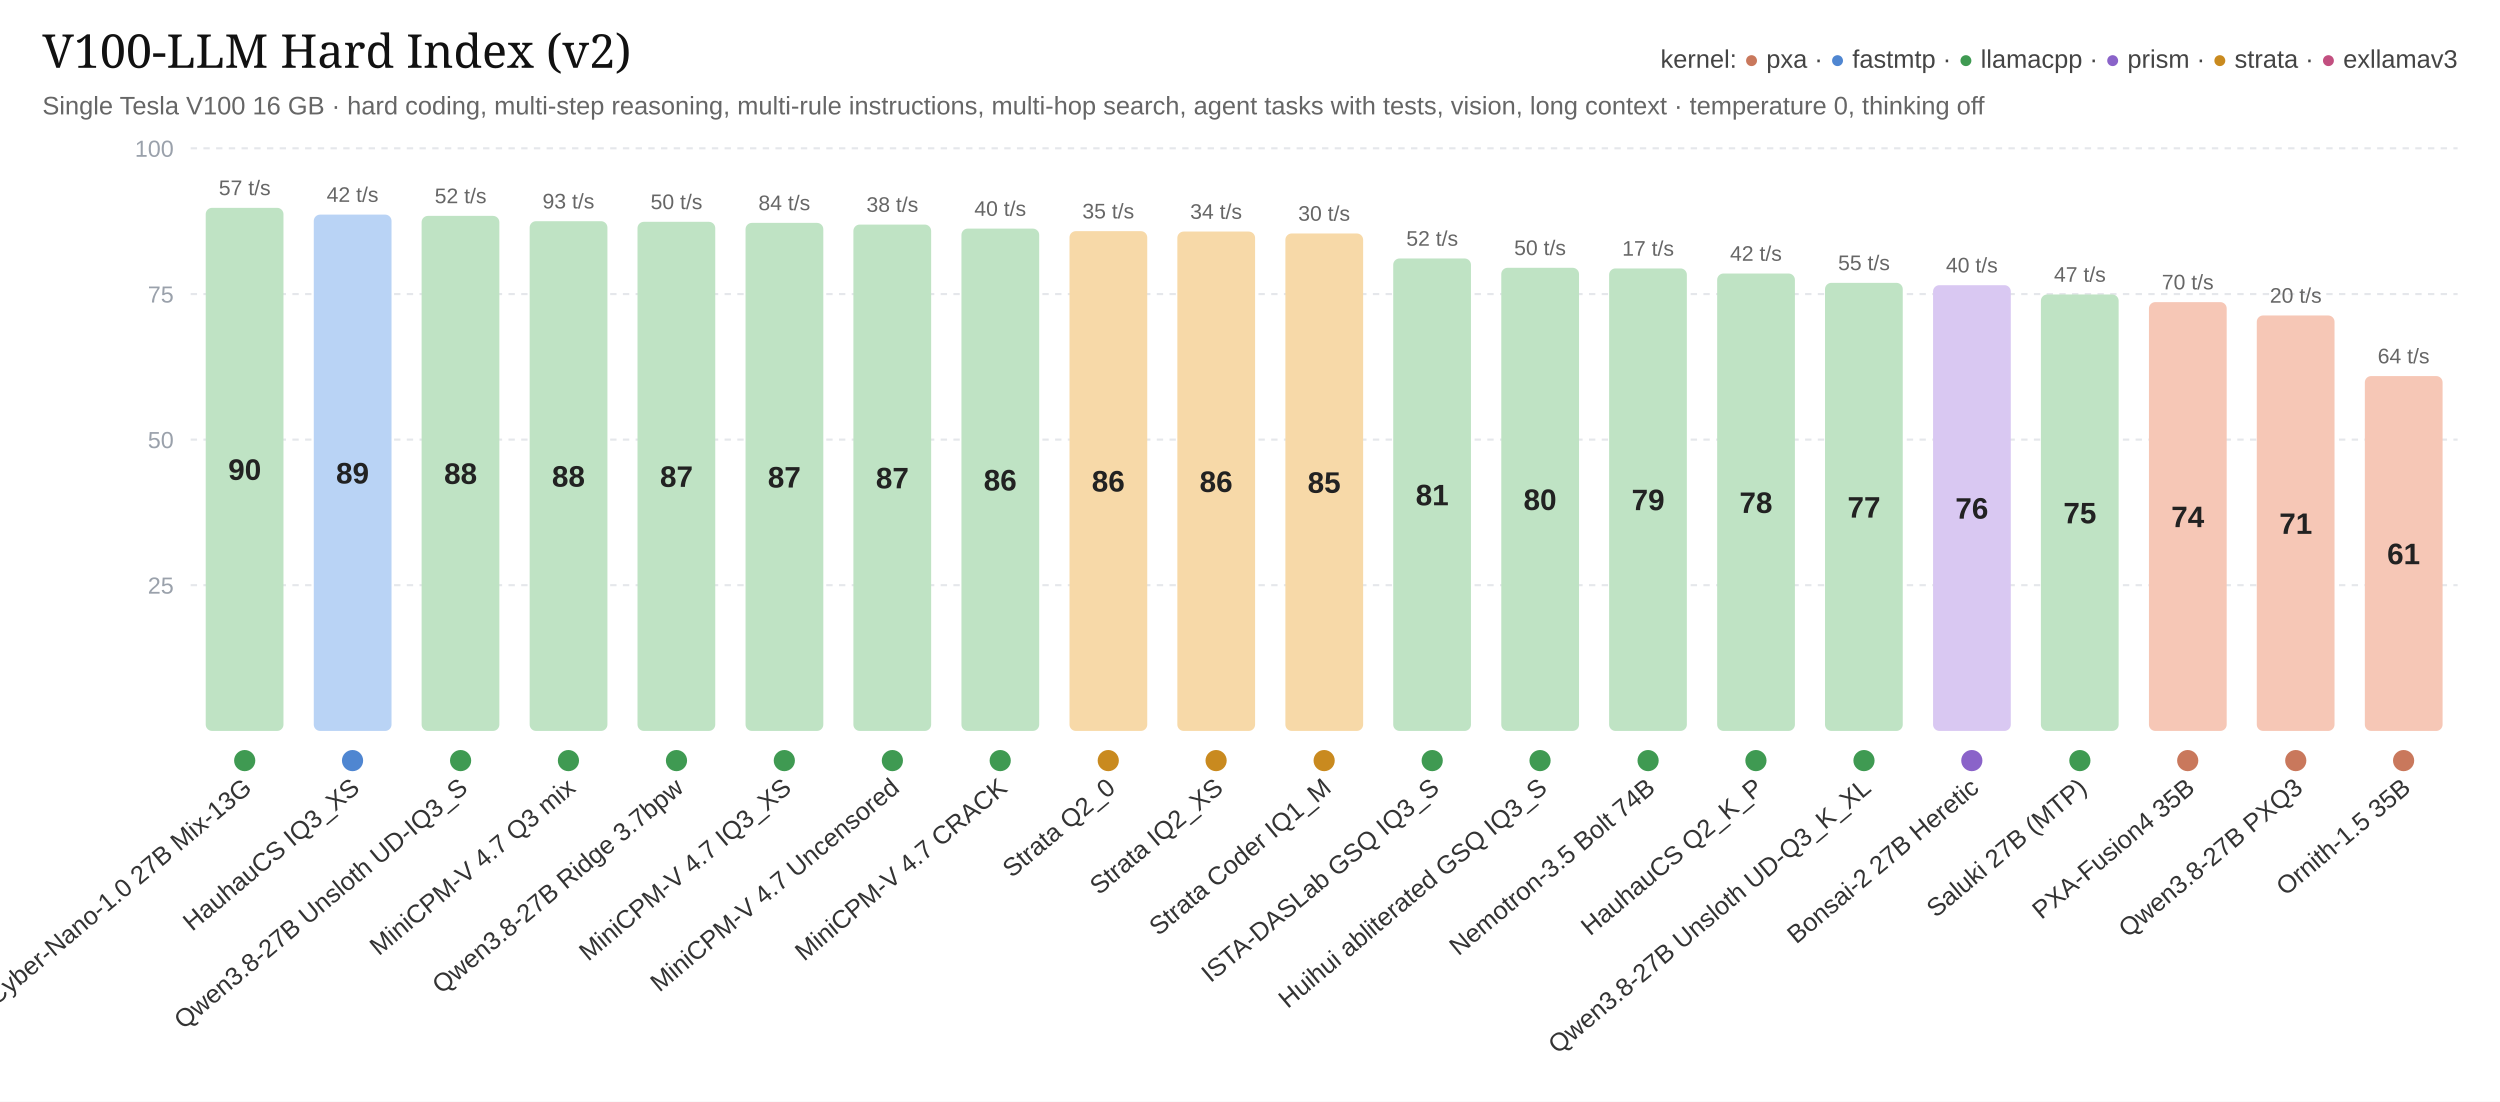
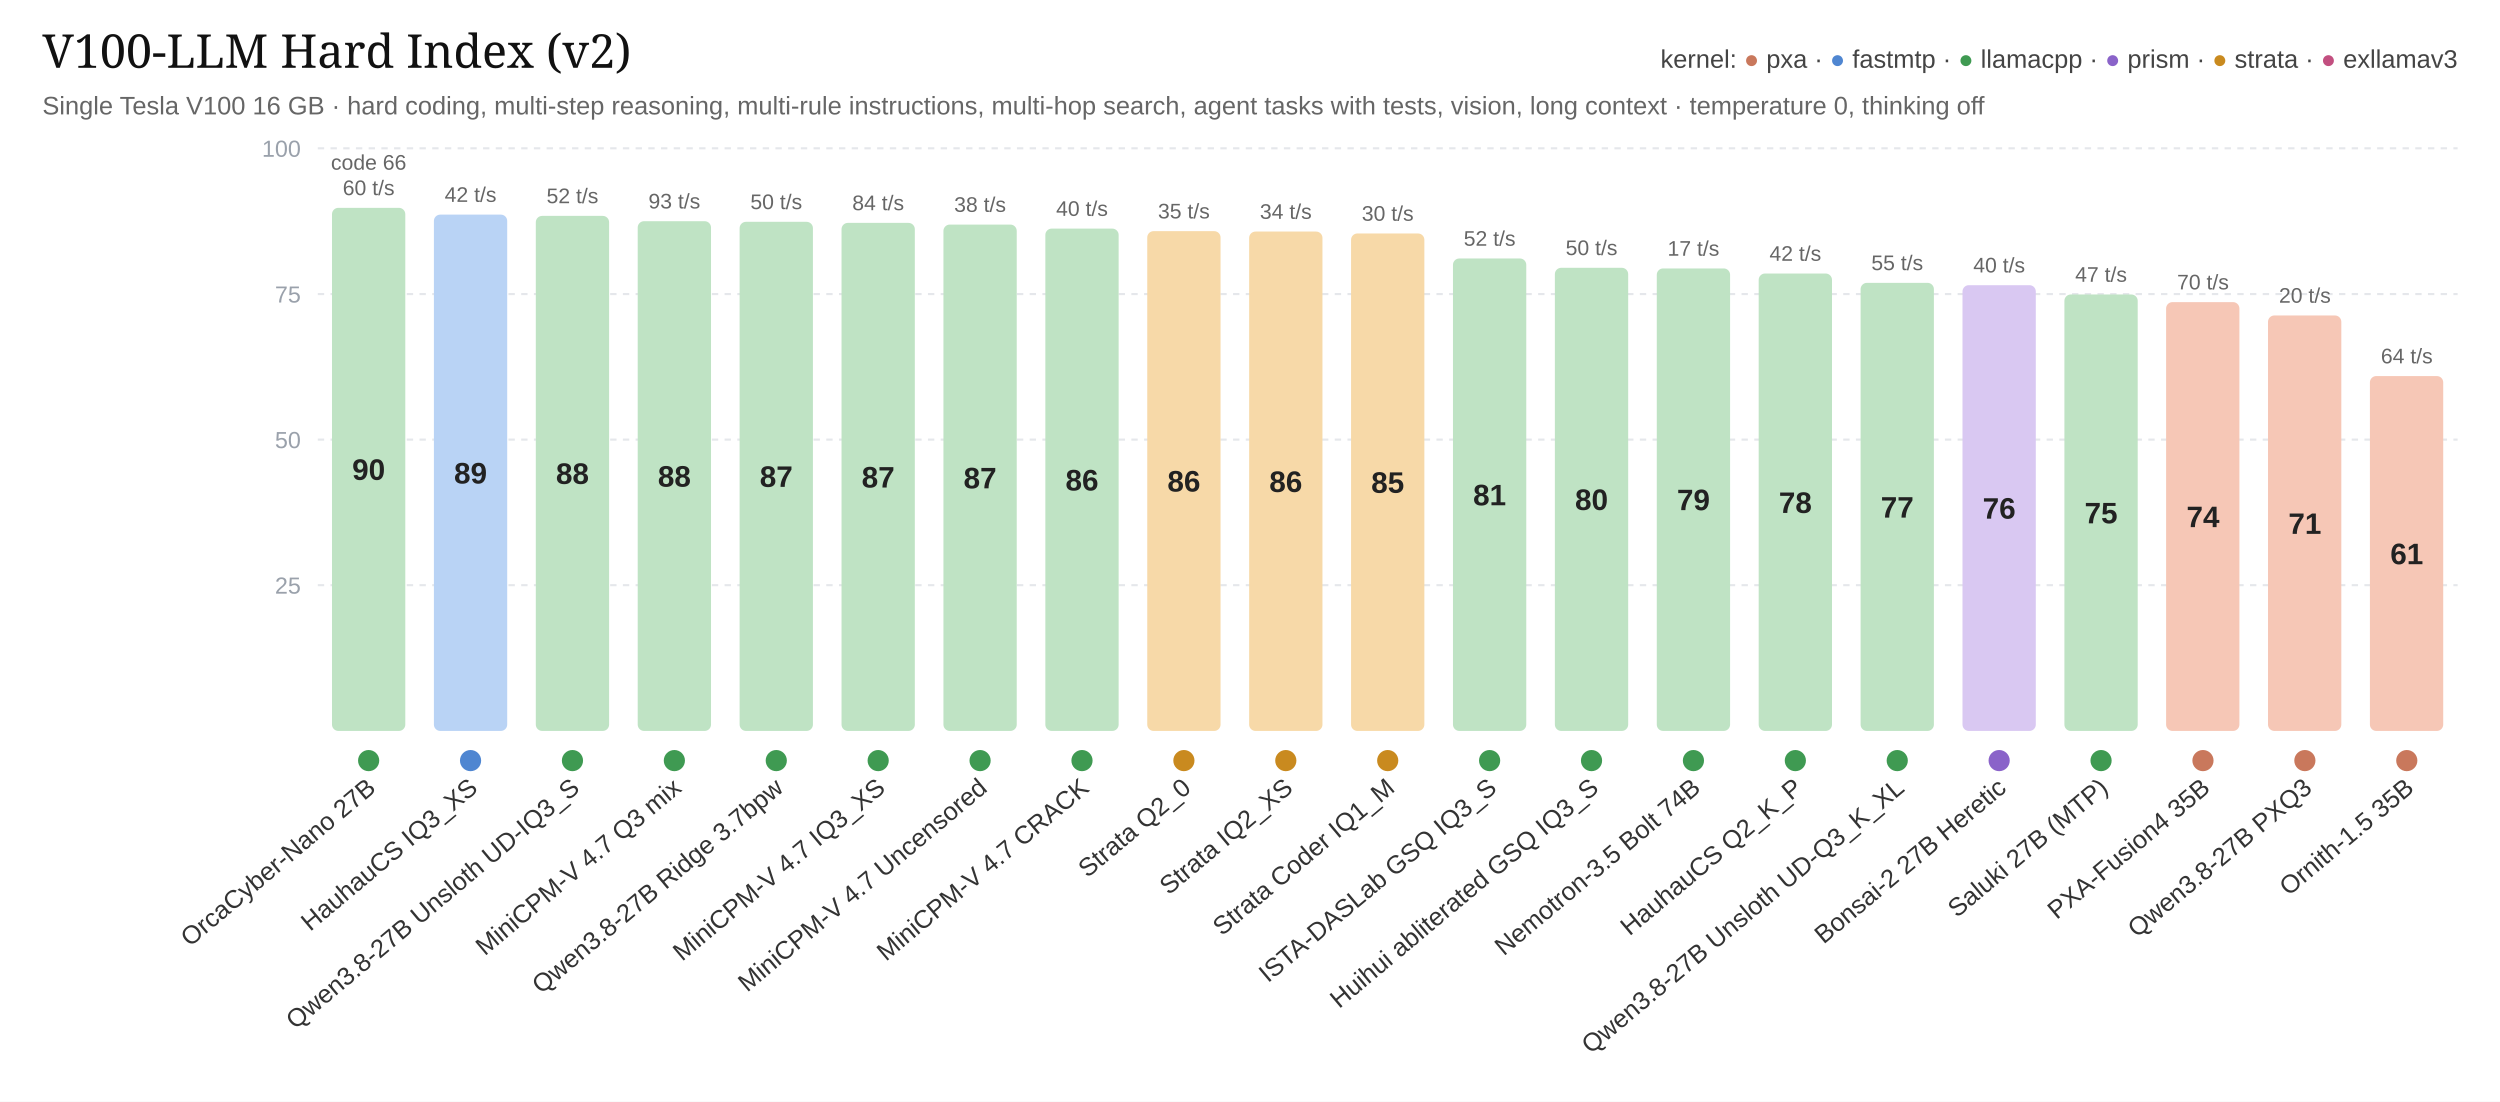
<svg xmlns="http://www.w3.org/2000/svg" viewBox="0 0 1180 520" font-family="Segoe UI, Arial, sans-serif">
  <rect width="1180" height="520" fill="#ffffff" />
  <text x="20" y="32" font-size="22" font-family="Georgia, serif" fill="#111">V100-LLM Hard Index (v2)</text>
  <text x="20" y="54" font-size="12" fill="#666">Single Tesla V100 16 GB · hard coding, multi-step reasoning, multi-rule instructions, multi-hop search, agent tasks with tests, vision, long context · temperature 0, thinking off</text>
-   <line x1="90" x2="1160" y1="276.2" y2="276.2" stroke="#e5e7eb" stroke-dasharray="3 3" />
-   <text x="82" y="280.2" font-size="11" fill="#9aa1ab" text-anchor="end">25</text>
-   <line x1="90" x2="1160" y1="207.5" y2="207.5" stroke="#e5e7eb" stroke-dasharray="3 3" />
-   <text x="82" y="211.5" font-size="11" fill="#9aa1ab" text-anchor="end">50</text>
-   <line x1="90" x2="1160" y1="138.8" y2="138.8" stroke="#e5e7eb" stroke-dasharray="3 3" />
-   <text x="82" y="142.8" font-size="11" fill="#9aa1ab" text-anchor="end">75</text>
-   <line x1="90" x2="1160" y1="70.0" y2="70.0" stroke="#e5e7eb" stroke-dasharray="3 3" />
-   <text x="82" y="74.0" font-size="11" fill="#9aa1ab" text-anchor="end">100</text>
-   <rect x="97.1" y="98.1" width="36.7" height="246.9" rx="3" fill="#bfe3c4" />
-   <text x="115.5" y="226.5" font-size="14" font-weight="600" fill="#222" text-anchor="middle">90</text>
-   <text x="115.5" y="92.1" font-size="10" fill="#666" text-anchor="middle">57 t/s</text>
-   <circle cx="115.5" cy="359" r="5" fill="#3f9a52" />
-   <text transform="translate(119.5,373) rotate(-40)" font-size="12" fill="#333" text-anchor="end">OrcaCyber-Nano-1.0 27B Mix-13G</text>
-   <rect x="148.1" y="101.3" width="36.7" height="243.7" rx="3" fill="#b9d3f5" />
-   <text x="166.4" y="228.2" font-size="14" font-weight="600" fill="#222" text-anchor="middle">89</text>
-   <text x="166.4" y="95.3" font-size="10" fill="#666" text-anchor="middle">42 t/s</text>
-   <circle cx="166.4" cy="359" r="5" fill="#4f86d1" />
-   <text transform="translate(170.4,373) rotate(-40)" font-size="12" fill="#333" text-anchor="end">HauhauCS IQ3_XS</text>
-   <rect x="199.0" y="101.9" width="36.7" height="243.1" rx="3" fill="#bfe3c4" />
-   <text x="217.4" y="228.4" font-size="14" font-weight="600" fill="#222" text-anchor="middle">88</text>
-   <text x="217.4" y="95.9" font-size="10" fill="#666" text-anchor="middle">52 t/s</text>
-   <circle cx="217.4" cy="359" r="5" fill="#3f9a52" />
-   <text transform="translate(221.4,373) rotate(-40)" font-size="12" fill="#333" text-anchor="end">Qwen3.8-27B Unsloth UD-IQ3_S</text>
-   <rect x="250.0" y="104.4" width="36.7" height="240.6" rx="3" fill="#bfe3c4" />
-   <text x="268.3" y="229.7" font-size="14" font-weight="600" fill="#222" text-anchor="middle">88</text>
-   <text x="268.3" y="98.4" font-size="10" fill="#666" text-anchor="middle">93 t/s</text>
-   <circle cx="268.3" cy="359" r="5" fill="#3f9a52" />
-   <text transform="translate(272.3,373) rotate(-40)" font-size="12" fill="#333" text-anchor="end">MiniCPM-V 4.7 Q3 mix</text>
-   <rect x="300.9" y="104.7" width="36.7" height="240.3" rx="3" fill="#bfe3c4" />
-   <text x="319.3" y="229.8" font-size="14" font-weight="600" fill="#222" text-anchor="middle">87</text>
-   <text x="319.3" y="98.7" font-size="10" fill="#666" text-anchor="middle">50 t/s</text>
-   <circle cx="319.3" cy="359" r="5" fill="#3f9a52" />
-   <text transform="translate(323.3,373) rotate(-40)" font-size="12" fill="#333" text-anchor="end">Qwen3.8-27B Ridge 3.7bpw</text>
-   <rect x="351.9" y="105.2" width="36.7" height="239.8" rx="3" fill="#bfe3c4" />
-   <text x="370.2" y="230.1" font-size="14" font-weight="600" fill="#222" text-anchor="middle">87</text>
-   <text x="370.2" y="99.2" font-size="10" fill="#666" text-anchor="middle">84 t/s</text>
-   <circle cx="370.2" cy="359" r="5" fill="#3f9a52" />
-   <text transform="translate(374.2,373) rotate(-40)" font-size="12" fill="#333" text-anchor="end">MiniCPM-V 4.7 IQ3_XS</text>
-   <rect x="402.8" y="106.0" width="36.7" height="239.0" rx="3" fill="#bfe3c4" />
-   <text x="421.2" y="230.5" font-size="14" font-weight="600" fill="#222" text-anchor="middle">87</text>
-   <text x="421.2" y="100.0" font-size="10" fill="#666" text-anchor="middle">38 t/s</text>
-   <circle cx="421.2" cy="359" r="5" fill="#3f9a52" />
-   <text transform="translate(425.2,373) rotate(-40)" font-size="12" fill="#333" text-anchor="end">MiniCPM-V 4.7 Uncensored</text>
-   <rect x="453.8" y="107.9" width="36.7" height="237.1" rx="3" fill="#bfe3c4" />
-   <text x="472.1" y="231.5" font-size="14" font-weight="600" fill="#222" text-anchor="middle">86</text>
-   <text x="472.1" y="101.9" font-size="10" fill="#666" text-anchor="middle">40 t/s</text>
-   <circle cx="472.1" cy="359" r="5" fill="#3f9a52" />
-   <text transform="translate(476.1,373) rotate(-40)" font-size="12" fill="#333" text-anchor="end">MiniCPM-V 4.7 CRACK</text>
-   <rect x="504.8" y="109.1" width="36.7" height="235.9" rx="3" fill="#f7d9a8" />
-   <text x="523.1" y="232.0" font-size="14" font-weight="600" fill="#222" text-anchor="middle">86</text>
-   <text x="523.1" y="103.1" font-size="10" fill="#666" text-anchor="middle">35 t/s</text>
-   <circle cx="523.1" cy="359" r="5" fill="#c98a1f" />
-   <text transform="translate(527.1,373) rotate(-40)" font-size="12" fill="#333" text-anchor="end">Strata Q2_0</text>
-   <rect x="555.7" y="109.3" width="36.7" height="235.7" rx="3" fill="#f7d9a8" />
-   <text x="574.0" y="232.2" font-size="14" font-weight="600" fill="#222" text-anchor="middle">86</text>
-   <text x="574.0" y="103.3" font-size="10" fill="#666" text-anchor="middle">34 t/s</text>
-   <circle cx="574.0" cy="359" r="5" fill="#c98a1f" />
-   <text transform="translate(578.0,373) rotate(-40)" font-size="12" fill="#333" text-anchor="end">Strata IQ2_XS</text>
-   <rect x="606.7" y="110.2" width="36.7" height="234.8" rx="3" fill="#f7d9a8" />
-   <text x="625.0" y="232.6" font-size="14" font-weight="600" fill="#222" text-anchor="middle">85</text>
-   <text x="625.0" y="104.2" font-size="10" fill="#666" text-anchor="middle">30 t/s</text>
-   <circle cx="625.0" cy="359" r="5" fill="#c98a1f" />
-   <text transform="translate(629.0,373) rotate(-40)" font-size="12" fill="#333" text-anchor="end">Strata Coder IQ1_M</text>
-   <rect x="657.6" y="122.0" width="36.7" height="223.0" rx="3" fill="#bfe3c4" />
-   <text x="676.0" y="238.5" font-size="14" font-weight="600" fill="#222" text-anchor="middle">81</text>
-   <text x="676.0" y="116.0" font-size="10" fill="#666" text-anchor="middle">52 t/s</text>
-   <circle cx="676.0" cy="359" r="5" fill="#3f9a52" />
-   <text transform="translate(680.0,373) rotate(-40)" font-size="12" fill="#333" text-anchor="end">ISTA-DASLab GSQ IQ3_S</text>
-   <rect x="708.6" y="126.4" width="36.7" height="218.6" rx="3" fill="#bfe3c4" />
-   <text x="726.9" y="240.7" font-size="14" font-weight="600" fill="#222" text-anchor="middle">80</text>
-   <text x="726.9" y="120.4" font-size="10" fill="#666" text-anchor="middle">50 t/s</text>
-   <circle cx="726.9" cy="359" r="5" fill="#3f9a52" />
-   <text transform="translate(730.9,373) rotate(-40)" font-size="12" fill="#333" text-anchor="end">Huihui abliterated GSQ IQ3_S</text>
-   <rect x="759.5" y="126.7" width="36.7" height="218.3" rx="3" fill="#bfe3c4" />
-   <text x="777.9" y="240.8" font-size="14" font-weight="600" fill="#222" text-anchor="middle">79</text>
-   <text x="777.9" y="120.7" font-size="10" fill="#666" text-anchor="middle">17 t/s</text>
-   <circle cx="777.9" cy="359" r="5" fill="#3f9a52" />
-   <text transform="translate(781.9,373) rotate(-40)" font-size="12" fill="#333" text-anchor="end">Nemotron-3.5 Bolt 74B</text>
-   <rect x="810.5" y="129.1" width="36.7" height="215.9" rx="3" fill="#bfe3c4" />
-   <text x="828.8" y="242.1" font-size="14" font-weight="600" fill="#222" text-anchor="middle">78</text>
-   <text x="828.8" y="123.1" font-size="10" fill="#666" text-anchor="middle">42 t/s</text>
-   <circle cx="828.8" cy="359" r="5" fill="#3f9a52" />
-   <text transform="translate(832.8,373) rotate(-40)" font-size="12" fill="#333" text-anchor="end">HauhauCS Q2_K_P</text>
-   <rect x="861.4" y="133.5" width="36.7" height="211.5" rx="3" fill="#bfe3c4" />
-   <text x="879.8" y="244.3" font-size="14" font-weight="600" fill="#222" text-anchor="middle">77</text>
-   <text x="879.8" y="127.5" font-size="10" fill="#666" text-anchor="middle">55 t/s</text>
-   <circle cx="879.8" cy="359" r="5" fill="#3f9a52" />
-   <text transform="translate(883.8,373) rotate(-40)" font-size="12" fill="#333" text-anchor="end">Qwen3.8-27B Unsloth UD-Q3_K_XL</text>
-   <rect x="912.4" y="134.6" width="36.7" height="210.4" rx="3" fill="#d9c8f2" />
-   <text x="930.7" y="244.8" font-size="14" font-weight="600" fill="#222" text-anchor="middle">76</text>
-   <text x="930.7" y="128.6" font-size="10" fill="#666" text-anchor="middle">40 t/s</text>
-   <circle cx="930.7" cy="359" r="5" fill="#8a63c9" />
-   <text transform="translate(934.7,373) rotate(-40)" font-size="12" fill="#333" text-anchor="end">Bonsai-2 27B Heretic</text>
-   <rect x="963.3" y="139.0" width="36.7" height="206.0" rx="3" fill="#bfe3c4" />
-   <text x="981.7" y="247.0" font-size="14" font-weight="600" fill="#222" text-anchor="middle">75</text>
-   <text x="981.7" y="133.0" font-size="10" fill="#666" text-anchor="middle">47 t/s</text>
-   <circle cx="981.7" cy="359" r="5" fill="#3f9a52" />
-   <text transform="translate(985.7,373) rotate(-40)" font-size="12" fill="#333" text-anchor="end">Saluki 27B (MTP)</text>
-   <rect x="1014.3" y="142.6" width="36.7" height="202.4" rx="3" fill="#f6c7b6" />
-   <text x="1032.6" y="248.8" font-size="14" font-weight="600" fill="#222" text-anchor="middle">74</text>
-   <text x="1032.6" y="136.6" font-size="10" fill="#666" text-anchor="middle">70 t/s</text>
-   <circle cx="1032.6" cy="359" r="5" fill="#c9785c" />
-   <text transform="translate(1036.6,373) rotate(-40)" font-size="12" fill="#333" text-anchor="end">PXA-Fusion4 35B</text>
-   <rect x="1065.2" y="148.9" width="36.7" height="196.1" rx="3" fill="#f6c7b6" />
-   <text x="1083.6" y="252.0" font-size="14" font-weight="600" fill="#222" text-anchor="middle">71</text>
-   <text x="1083.6" y="142.9" font-size="10" fill="#666" text-anchor="middle">20 t/s</text>
-   <circle cx="1083.6" cy="359" r="5" fill="#c9785c" />
-   <text transform="translate(1087.6,373) rotate(-40)" font-size="12" fill="#333" text-anchor="end">Qwen3.8-27B PXQ3</text>
-   <rect x="1116.2" y="177.5" width="36.7" height="167.5" rx="3" fill="#f6c7b6" />
-   <text x="1134.5" y="266.3" font-size="14" font-weight="600" fill="#222" text-anchor="middle">61</text>
-   <text x="1134.5" y="171.5" font-size="10" fill="#666" text-anchor="middle">64 t/s</text>
-   <circle cx="1134.5" cy="359" r="5" fill="#c9785c" />
-   <text transform="translate(1138.5,373) rotate(-40)" font-size="12" fill="#333" text-anchor="end">Ornith-1.5 35B</text>
+   <line x1="150" x2="1160" y1="276.2" y2="276.2" stroke="#e5e7eb" stroke-dasharray="3 3" />
+   <text x="142" y="280.2" font-size="11" fill="#9aa1ab" text-anchor="end">25</text>
+   <line x1="150" x2="1160" y1="207.5" y2="207.5" stroke="#e5e7eb" stroke-dasharray="3 3" />
+   <text x="142" y="211.5" font-size="11" fill="#9aa1ab" text-anchor="end">50</text>
+   <line x1="150" x2="1160" y1="138.8" y2="138.8" stroke="#e5e7eb" stroke-dasharray="3 3" />
+   <text x="142" y="142.8" font-size="11" fill="#9aa1ab" text-anchor="end">75</text>
+   <line x1="150" x2="1160" y1="70.0" y2="70.0" stroke="#e5e7eb" stroke-dasharray="3 3" />
+   <text x="142" y="74.0" font-size="11" fill="#9aa1ab" text-anchor="end">100</text>
+   <rect x="156.7" y="98.1" width="34.6" height="246.9" rx="3" fill="#bfe3c4" />
+   <text x="174.0" y="226.5" font-size="14" font-weight="600" fill="#222" text-anchor="middle">90</text>
+   <text x="174.0" y="92.1" font-size="10" fill="#666" text-anchor="middle">60 t/s</text>
+   <text x="174.0" y="80.1" font-size="10" fill="#666" text-anchor="middle">code 66</text>
+   <circle cx="174.0" cy="359" r="5" fill="#3f9a52" />
+   <text transform="translate(178.0,373) rotate(-40)" font-size="12" fill="#333" text-anchor="end">OrcaCyber-Nano 27B</text>
+   <rect x="204.8" y="101.3" width="34.6" height="243.7" rx="3" fill="#b9d3f5" />
+   <text x="222.1" y="228.2" font-size="14" font-weight="600" fill="#222" text-anchor="middle">89</text>
+   <text x="222.1" y="95.3" font-size="10" fill="#666" text-anchor="middle">42 t/s</text>
+   <circle cx="222.1" cy="359" r="5" fill="#4f86d1" />
+   <text transform="translate(226.1,373) rotate(-40)" font-size="12" fill="#333" text-anchor="end">HauhauCS IQ3_XS</text>
+   <rect x="252.9" y="101.9" width="34.6" height="243.1" rx="3" fill="#bfe3c4" />
+   <text x="270.2" y="228.4" font-size="14" font-weight="600" fill="#222" text-anchor="middle">88</text>
+   <text x="270.2" y="95.9" font-size="10" fill="#666" text-anchor="middle">52 t/s</text>
+   <circle cx="270.2" cy="359" r="5" fill="#3f9a52" />
+   <text transform="translate(274.2,373) rotate(-40)" font-size="12" fill="#333" text-anchor="end">Qwen3.8-27B Unsloth UD-IQ3_S</text>
+   <rect x="301.0" y="104.4" width="34.6" height="240.6" rx="3" fill="#bfe3c4" />
+   <text x="318.3" y="229.7" font-size="14" font-weight="600" fill="#222" text-anchor="middle">88</text>
+   <text x="318.3" y="98.4" font-size="10" fill="#666" text-anchor="middle">93 t/s</text>
+   <circle cx="318.3" cy="359" r="5" fill="#3f9a52" />
+   <text transform="translate(322.3,373) rotate(-40)" font-size="12" fill="#333" text-anchor="end">MiniCPM-V 4.7 Q3 mix</text>
+   <rect x="349.1" y="104.7" width="34.6" height="240.3" rx="3" fill="#bfe3c4" />
+   <text x="366.4" y="229.8" font-size="14" font-weight="600" fill="#222" text-anchor="middle">87</text>
+   <text x="366.4" y="98.7" font-size="10" fill="#666" text-anchor="middle">50 t/s</text>
+   <circle cx="366.4" cy="359" r="5" fill="#3f9a52" />
+   <text transform="translate(370.4,373) rotate(-40)" font-size="12" fill="#333" text-anchor="end">Qwen3.8-27B Ridge 3.7bpw</text>
+   <rect x="397.2" y="105.2" width="34.6" height="239.8" rx="3" fill="#bfe3c4" />
+   <text x="414.5" y="230.1" font-size="14" font-weight="600" fill="#222" text-anchor="middle">87</text>
+   <text x="414.5" y="99.2" font-size="10" fill="#666" text-anchor="middle">84 t/s</text>
+   <circle cx="414.5" cy="359" r="5" fill="#3f9a52" />
+   <text transform="translate(418.5,373) rotate(-40)" font-size="12" fill="#333" text-anchor="end">MiniCPM-V 4.7 IQ3_XS</text>
+   <rect x="445.3" y="106.0" width="34.6" height="239.0" rx="3" fill="#bfe3c4" />
+   <text x="462.6" y="230.5" font-size="14" font-weight="600" fill="#222" text-anchor="middle">87</text>
+   <text x="462.6" y="100.0" font-size="10" fill="#666" text-anchor="middle">38 t/s</text>
+   <circle cx="462.6" cy="359" r="5" fill="#3f9a52" />
+   <text transform="translate(466.6,373) rotate(-40)" font-size="12" fill="#333" text-anchor="end">MiniCPM-V 4.7 Uncensored</text>
+   <rect x="493.4" y="107.9" width="34.6" height="237.1" rx="3" fill="#bfe3c4" />
+   <text x="510.7" y="231.5" font-size="14" font-weight="600" fill="#222" text-anchor="middle">86</text>
+   <text x="510.7" y="101.9" font-size="10" fill="#666" text-anchor="middle">40 t/s</text>
+   <circle cx="510.7" cy="359" r="5" fill="#3f9a52" />
+   <text transform="translate(514.7,373) rotate(-40)" font-size="12" fill="#333" text-anchor="end">MiniCPM-V 4.7 CRACK</text>
+   <rect x="541.5" y="109.1" width="34.6" height="235.9" rx="3" fill="#f7d9a8" />
+   <text x="558.8" y="232.0" font-size="14" font-weight="600" fill="#222" text-anchor="middle">86</text>
+   <text x="558.8" y="103.1" font-size="10" fill="#666" text-anchor="middle">35 t/s</text>
+   <circle cx="558.8" cy="359" r="5" fill="#c98a1f" />
+   <text transform="translate(562.8,373) rotate(-40)" font-size="12" fill="#333" text-anchor="end">Strata Q2_0</text>
+   <rect x="589.6" y="109.3" width="34.6" height="235.7" rx="3" fill="#f7d9a8" />
+   <text x="606.9" y="232.2" font-size="14" font-weight="600" fill="#222" text-anchor="middle">86</text>
+   <text x="606.9" y="103.3" font-size="10" fill="#666" text-anchor="middle">34 t/s</text>
+   <circle cx="606.9" cy="359" r="5" fill="#c98a1f" />
+   <text transform="translate(610.9,373) rotate(-40)" font-size="12" fill="#333" text-anchor="end">Strata IQ2_XS</text>
+   <rect x="637.7" y="110.2" width="34.6" height="234.8" rx="3" fill="#f7d9a8" />
+   <text x="655.0" y="232.6" font-size="14" font-weight="600" fill="#222" text-anchor="middle">85</text>
+   <text x="655.0" y="104.2" font-size="10" fill="#666" text-anchor="middle">30 t/s</text>
+   <circle cx="655.0" cy="359" r="5" fill="#c98a1f" />
+   <text transform="translate(659.0,373) rotate(-40)" font-size="12" fill="#333" text-anchor="end">Strata Coder IQ1_M</text>
+   <rect x="685.8" y="122.0" width="34.6" height="223.0" rx="3" fill="#bfe3c4" />
+   <text x="703.1" y="238.5" font-size="14" font-weight="600" fill="#222" text-anchor="middle">81</text>
+   <text x="703.1" y="116.0" font-size="10" fill="#666" text-anchor="middle">52 t/s</text>
+   <circle cx="703.1" cy="359" r="5" fill="#3f9a52" />
+   <text transform="translate(707.1,373) rotate(-40)" font-size="12" fill="#333" text-anchor="end">ISTA-DASLab GSQ IQ3_S</text>
+   <rect x="733.9" y="126.4" width="34.6" height="218.6" rx="3" fill="#bfe3c4" />
+   <text x="751.2" y="240.7" font-size="14" font-weight="600" fill="#222" text-anchor="middle">80</text>
+   <text x="751.2" y="120.4" font-size="10" fill="#666" text-anchor="middle">50 t/s</text>
+   <circle cx="751.2" cy="359" r="5" fill="#3f9a52" />
+   <text transform="translate(755.2,373) rotate(-40)" font-size="12" fill="#333" text-anchor="end">Huihui abliterated GSQ IQ3_S</text>
+   <rect x="782.0" y="126.7" width="34.6" height="218.3" rx="3" fill="#bfe3c4" />
+   <text x="799.3" y="240.8" font-size="14" font-weight="600" fill="#222" text-anchor="middle">79</text>
+   <text x="799.3" y="120.7" font-size="10" fill="#666" text-anchor="middle">17 t/s</text>
+   <circle cx="799.3" cy="359" r="5" fill="#3f9a52" />
+   <text transform="translate(803.3,373) rotate(-40)" font-size="12" fill="#333" text-anchor="end">Nemotron-3.5 Bolt 74B</text>
+   <rect x="830.1" y="129.1" width="34.6" height="215.9" rx="3" fill="#bfe3c4" />
+   <text x="847.4" y="242.1" font-size="14" font-weight="600" fill="#222" text-anchor="middle">78</text>
+   <text x="847.4" y="123.1" font-size="10" fill="#666" text-anchor="middle">42 t/s</text>
+   <circle cx="847.4" cy="359" r="5" fill="#3f9a52" />
+   <text transform="translate(851.4,373) rotate(-40)" font-size="12" fill="#333" text-anchor="end">HauhauCS Q2_K_P</text>
+   <rect x="878.2" y="133.5" width="34.6" height="211.5" rx="3" fill="#bfe3c4" />
+   <text x="895.5" y="244.3" font-size="14" font-weight="600" fill="#222" text-anchor="middle">77</text>
+   <text x="895.5" y="127.5" font-size="10" fill="#666" text-anchor="middle">55 t/s</text>
+   <circle cx="895.5" cy="359" r="5" fill="#3f9a52" />
+   <text transform="translate(899.5,373) rotate(-40)" font-size="12" fill="#333" text-anchor="end">Qwen3.8-27B Unsloth UD-Q3_K_XL</text>
+   <rect x="926.3" y="134.6" width="34.6" height="210.4" rx="3" fill="#d9c8f2" />
+   <text x="943.6" y="244.8" font-size="14" font-weight="600" fill="#222" text-anchor="middle">76</text>
+   <text x="943.6" y="128.6" font-size="10" fill="#666" text-anchor="middle">40 t/s</text>
+   <circle cx="943.6" cy="359" r="5" fill="#8a63c9" />
+   <text transform="translate(947.6,373) rotate(-40)" font-size="12" fill="#333" text-anchor="end">Bonsai-2 27B Heretic</text>
+   <rect x="974.4" y="139.0" width="34.6" height="206.0" rx="3" fill="#bfe3c4" />
+   <text x="991.7" y="247.0" font-size="14" font-weight="600" fill="#222" text-anchor="middle">75</text>
+   <text x="991.7" y="133.0" font-size="10" fill="#666" text-anchor="middle">47 t/s</text>
+   <circle cx="991.7" cy="359" r="5" fill="#3f9a52" />
+   <text transform="translate(995.7,373) rotate(-40)" font-size="12" fill="#333" text-anchor="end">Saluki 27B (MTP)</text>
+   <rect x="1022.4" y="142.6" width="34.6" height="202.4" rx="3" fill="#f6c7b6" />
+   <text x="1039.8" y="248.8" font-size="14" font-weight="600" fill="#222" text-anchor="middle">74</text>
+   <text x="1039.8" y="136.6" font-size="10" fill="#666" text-anchor="middle">70 t/s</text>
+   <circle cx="1039.8" cy="359" r="5" fill="#c9785c" />
+   <text transform="translate(1043.8,373) rotate(-40)" font-size="12" fill="#333" text-anchor="end">PXA-Fusion4 35B</text>
+   <rect x="1070.5" y="148.9" width="34.6" height="196.1" rx="3" fill="#f6c7b6" />
+   <text x="1087.9" y="252.0" font-size="14" font-weight="600" fill="#222" text-anchor="middle">71</text>
+   <text x="1087.9" y="142.9" font-size="10" fill="#666" text-anchor="middle">20 t/s</text>
+   <circle cx="1087.9" cy="359" r="5" fill="#c9785c" />
+   <text transform="translate(1091.9,373) rotate(-40)" font-size="12" fill="#333" text-anchor="end">Qwen3.8-27B PXQ3</text>
+   <rect x="1118.6" y="177.5" width="34.6" height="167.5" rx="3" fill="#f6c7b6" />
+   <text x="1136.0" y="266.3" font-size="14" font-weight="600" fill="#222" text-anchor="middle">61</text>
+   <text x="1136.0" y="171.5" font-size="10" fill="#666" text-anchor="middle">64 t/s</text>
+   <circle cx="1136.0" cy="359" r="5" fill="#c9785c" />
+   <text transform="translate(1140.0,373) rotate(-40)" font-size="12" fill="#333" text-anchor="end">Ornith-1.5 35B</text>
  <circle cx="1065" cy="42" r="0" />
  <circle cx="1065" cy="42" r="0" />
  <circle cx="1065" cy="42" r="0" />
  <circle cx="1065" cy="42" r="0" />
  <circle cx="1065" cy="42" r="0" />
  <circle cx="1065" cy="42" r="0" />
  <text x="1160" y="32" font-size="12" fill="#444" text-anchor="end">kernel: <tspan fill="#c9785c">●</tspan> pxa · <tspan fill="#4f86d1">●</tspan> fastmtp · <tspan fill="#3f9a52">●</tspan> llamacpp · <tspan fill="#8a63c9">●</tspan> prism · <tspan fill="#c98a1f">●</tspan> strata · <tspan fill="#c24f80">●</tspan> exllamav3</text>
</svg>
